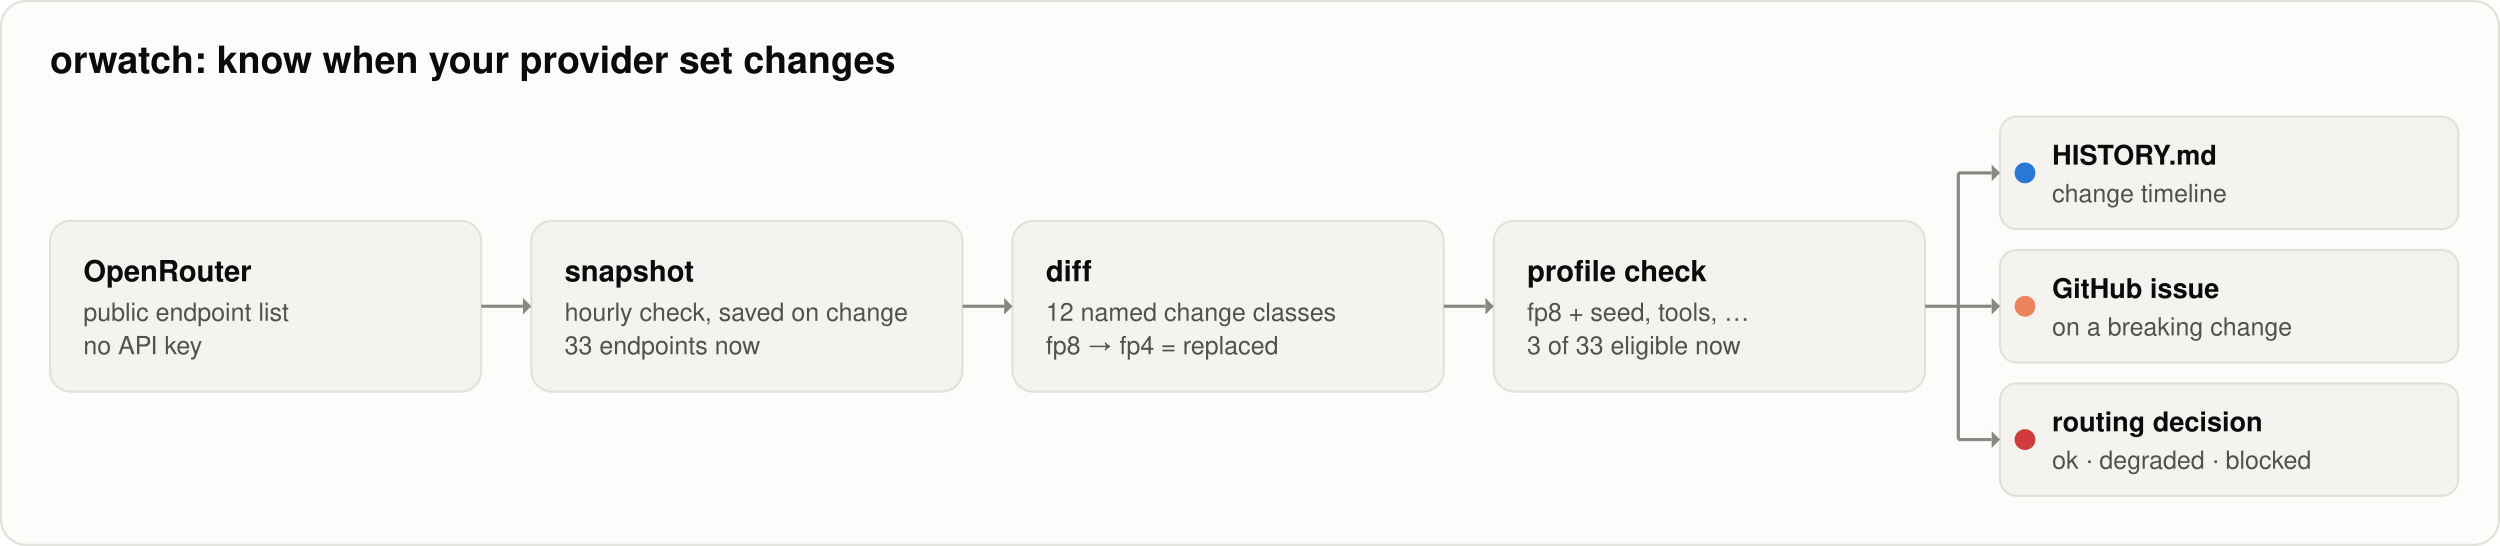
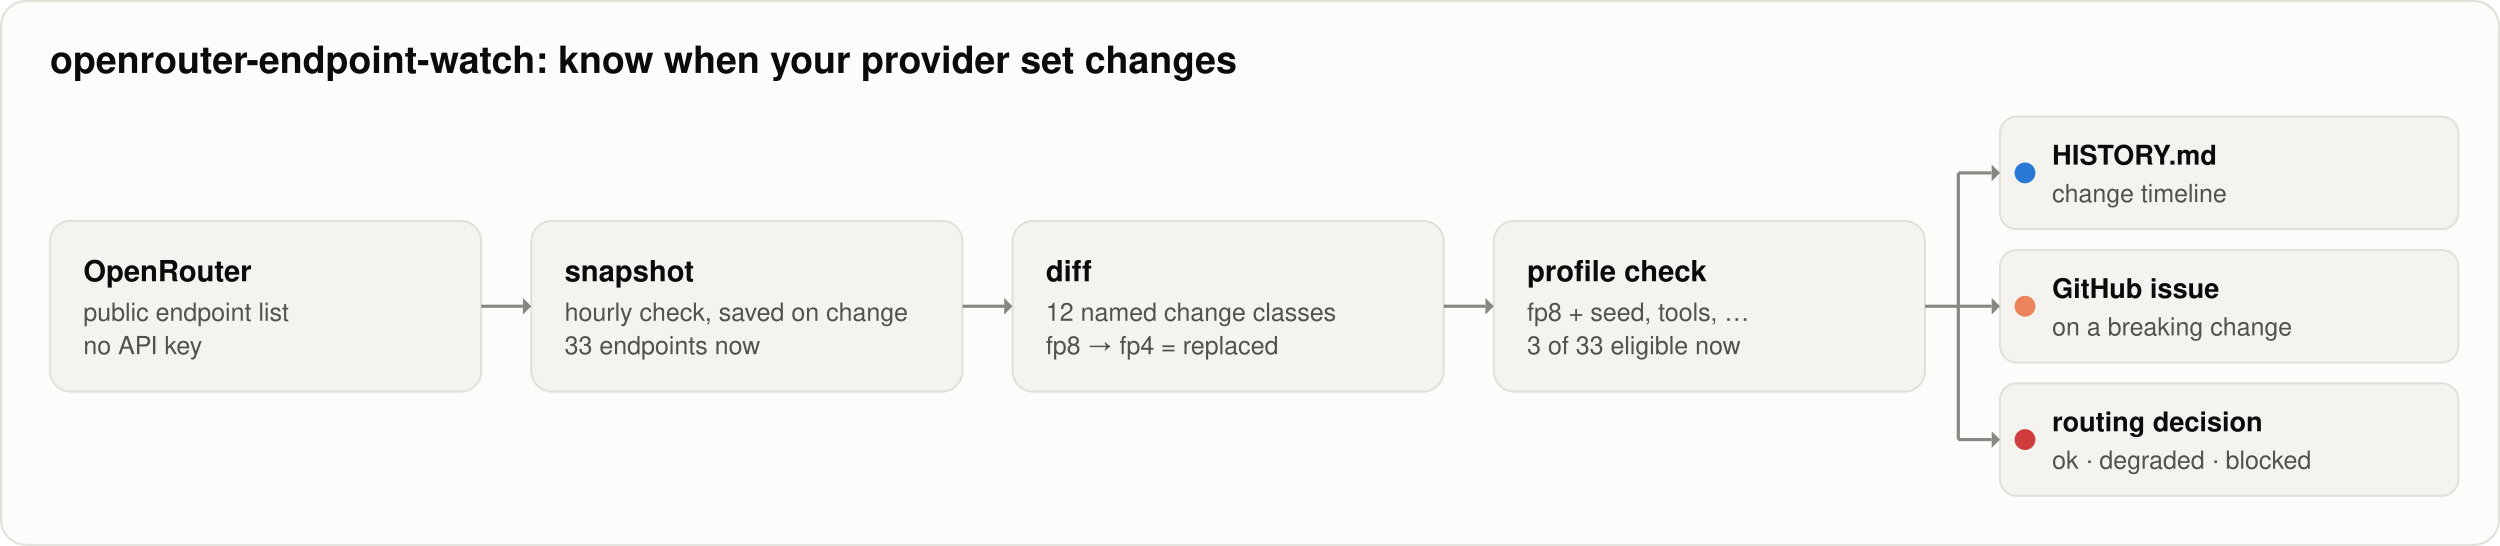
<svg xmlns="http://www.w3.org/2000/svg" width="1200" height="262" viewBox="0 0 1200 262" role="img" aria-labelledby="title desc">
  <rect x="0.5" y="0.5" width="1199" height="261" rx="12" fill="#fcfcfb" stroke="#e1e0d9" />
-   <text x="24" y="35" fill="#0b0b0b" font-family="system-ui, -apple-system, 'Segoe UI', Helvetica, Arial, sans-serif" font-size="18px" font-weight="600" text-anchor="start">orwatch: know when your provider set changes</text>
+   <text x="24" y="35" fill="#0b0b0b" font-family="system-ui, -apple-system, 'Segoe UI', Helvetica, Arial, sans-serif" font-size="18px" font-weight="600" text-anchor="start">openrouter-endpoint-watch: know when your provider set changes</text>
  <rect x="24" y="106" width="207" height="82" rx="10" fill="#f4f3ef" stroke="#e1e0d9" stroke-width="1" />
  <text x="40" y="135" fill="#0b0b0b" font-family="system-ui, -apple-system, 'Segoe UI', Helvetica, Arial, sans-serif" font-size="14px" font-weight="600" text-anchor="start">OpenRouter</text>
  <text x="40" y="154" fill="#52514e" font-family="system-ui, -apple-system, 'Segoe UI', Helvetica, Arial, sans-serif" font-size="12px" font-weight="400" text-anchor="start">public endpoint list</text>
  <text x="40" y="170" fill="#52514e" font-family="system-ui, -apple-system, 'Segoe UI', Helvetica, Arial, sans-serif" font-size="12px" font-weight="400" text-anchor="start">no API key</text>
  <rect x="255" y="106" width="207" height="82" rx="10" fill="#f4f3ef" stroke="#e1e0d9" stroke-width="1" />
  <text x="271" y="135" fill="#0b0b0b" font-family="system-ui, -apple-system, 'Segoe UI', Helvetica, Arial, sans-serif" font-size="14px" font-weight="600" text-anchor="start">snapshot</text>
  <text x="271" y="154" fill="#52514e" font-family="system-ui, -apple-system, 'Segoe UI', Helvetica, Arial, sans-serif" font-size="12px" font-weight="400" text-anchor="start">hourly check, saved on change</text>
  <text x="271" y="170" fill="#52514e" font-family="system-ui, -apple-system, 'Segoe UI', Helvetica, Arial, sans-serif" font-size="12px" font-weight="400" text-anchor="start">33 endpoints now</text>
  <rect x="486" y="106" width="207" height="82" rx="10" fill="#f4f3ef" stroke="#e1e0d9" stroke-width="1" />
  <text x="502" y="135" fill="#0b0b0b" font-family="system-ui, -apple-system, 'Segoe UI', Helvetica, Arial, sans-serif" font-size="14px" font-weight="600" text-anchor="start">diff</text>
  <text x="502" y="154" fill="#52514e" font-family="system-ui, -apple-system, 'Segoe UI', Helvetica, Arial, sans-serif" font-size="12px" font-weight="400" text-anchor="start">12 named change classes</text>
  <text x="502" y="170" fill="#52514e" font-family="system-ui, -apple-system, 'Segoe UI', Helvetica, Arial, sans-serif" font-size="12px" font-weight="400" text-anchor="start">fp8 → fp4 = replaced</text>
  <rect x="717" y="106" width="207" height="82" rx="10" fill="#f4f3ef" stroke="#e1e0d9" stroke-width="1" />
  <text x="733" y="135" fill="#0b0b0b" font-family="system-ui, -apple-system, 'Segoe UI', Helvetica, Arial, sans-serif" font-size="14px" font-weight="600" text-anchor="start">profile check</text>
  <text x="733" y="154" fill="#52514e" font-family="system-ui, -apple-system, 'Segoe UI', Helvetica, Arial, sans-serif" font-size="12px" font-weight="400" text-anchor="start">fp8 + seed, tools, …</text>
  <text x="733" y="170" fill="#52514e" font-family="system-ui, -apple-system, 'Segoe UI', Helvetica, Arial, sans-serif" font-size="12px" font-weight="400" text-anchor="start">3 of 33 eligible now</text>
  <line x1="231" y1="147" x2="251" y2="147" stroke="#898781" stroke-width="1.5" />
  <path d="M 251 143 L 255 147 L 251 151 Z" fill="#898781" />
  <line x1="462" y1="147" x2="482" y2="147" stroke="#898781" stroke-width="1.5" />
  <path d="M 482 143 L 486 147 L 482 151 Z" fill="#898781" />
  <line x1="693" y1="147" x2="713" y2="147" stroke="#898781" stroke-width="1.5" />
  <path d="M 713 143 L 717 147 L 713 151 Z" fill="#898781" />
  <path d="M 924 147 H 940 M 940 83 V 211" fill="none" stroke="#898781" stroke-width="1.5" />
  <rect x="960" y="56" width="220" height="54" rx="8" fill="#f4f3ef" stroke="#e1e0d9" stroke-width="1" />
  <line x1="940" y1="83" x2="956" y2="83" stroke="#898781" stroke-width="1.5" />
  <path d="M 956 79 L 960 83 L 956 87 Z" fill="#898781" />
  <circle cx="972" cy="83" r="5" fill="#2a78d6" />
  <text x="985" y="79" fill="#0b0b0b" font-family="system-ui, -apple-system, 'Segoe UI', Helvetica, Arial, sans-serif" font-size="13px" font-weight="600" text-anchor="start">HISTORY.md</text>
  <text x="985" y="97" fill="#52514e" font-family="system-ui, -apple-system, 'Segoe UI', Helvetica, Arial, sans-serif" font-size="12px" font-weight="400" text-anchor="start">change timeline</text>
  <rect x="960" y="120" width="220" height="54" rx="8" fill="#f4f3ef" stroke="#e1e0d9" stroke-width="1" />
  <line x1="940" y1="147" x2="956" y2="147" stroke="#898781" stroke-width="1.5" />
  <path d="M 956 143 L 960 147 L 956 151 Z" fill="#898781" />
  <circle cx="972" cy="147" r="5" fill="#ec835a" />
  <text x="985" y="143" fill="#0b0b0b" font-family="system-ui, -apple-system, 'Segoe UI', Helvetica, Arial, sans-serif" font-size="13px" font-weight="600" text-anchor="start">GitHub issue</text>
  <text x="985" y="161" fill="#52514e" font-family="system-ui, -apple-system, 'Segoe UI', Helvetica, Arial, sans-serif" font-size="12px" font-weight="400" text-anchor="start">on a breaking change</text>
  <rect x="960" y="184" width="220" height="54" rx="8" fill="#f4f3ef" stroke="#e1e0d9" stroke-width="1" />
  <line x1="940" y1="211" x2="956" y2="211" stroke="#898781" stroke-width="1.5" />
  <path d="M 956 207 L 960 211 L 956 215 Z" fill="#898781" />
  <circle cx="972" cy="211" r="5" fill="#d03b3b" />
  <text x="985" y="207" fill="#0b0b0b" font-family="system-ui, -apple-system, 'Segoe UI', Helvetica, Arial, sans-serif" font-size="13px" font-weight="600" text-anchor="start">routing decision</text>
  <text x="985" y="225" fill="#52514e" font-family="system-ui, -apple-system, 'Segoe UI', Helvetica, Arial, sans-serif" font-size="12px" font-weight="400" text-anchor="start">ok · degraded · blocked</text>
</svg>
